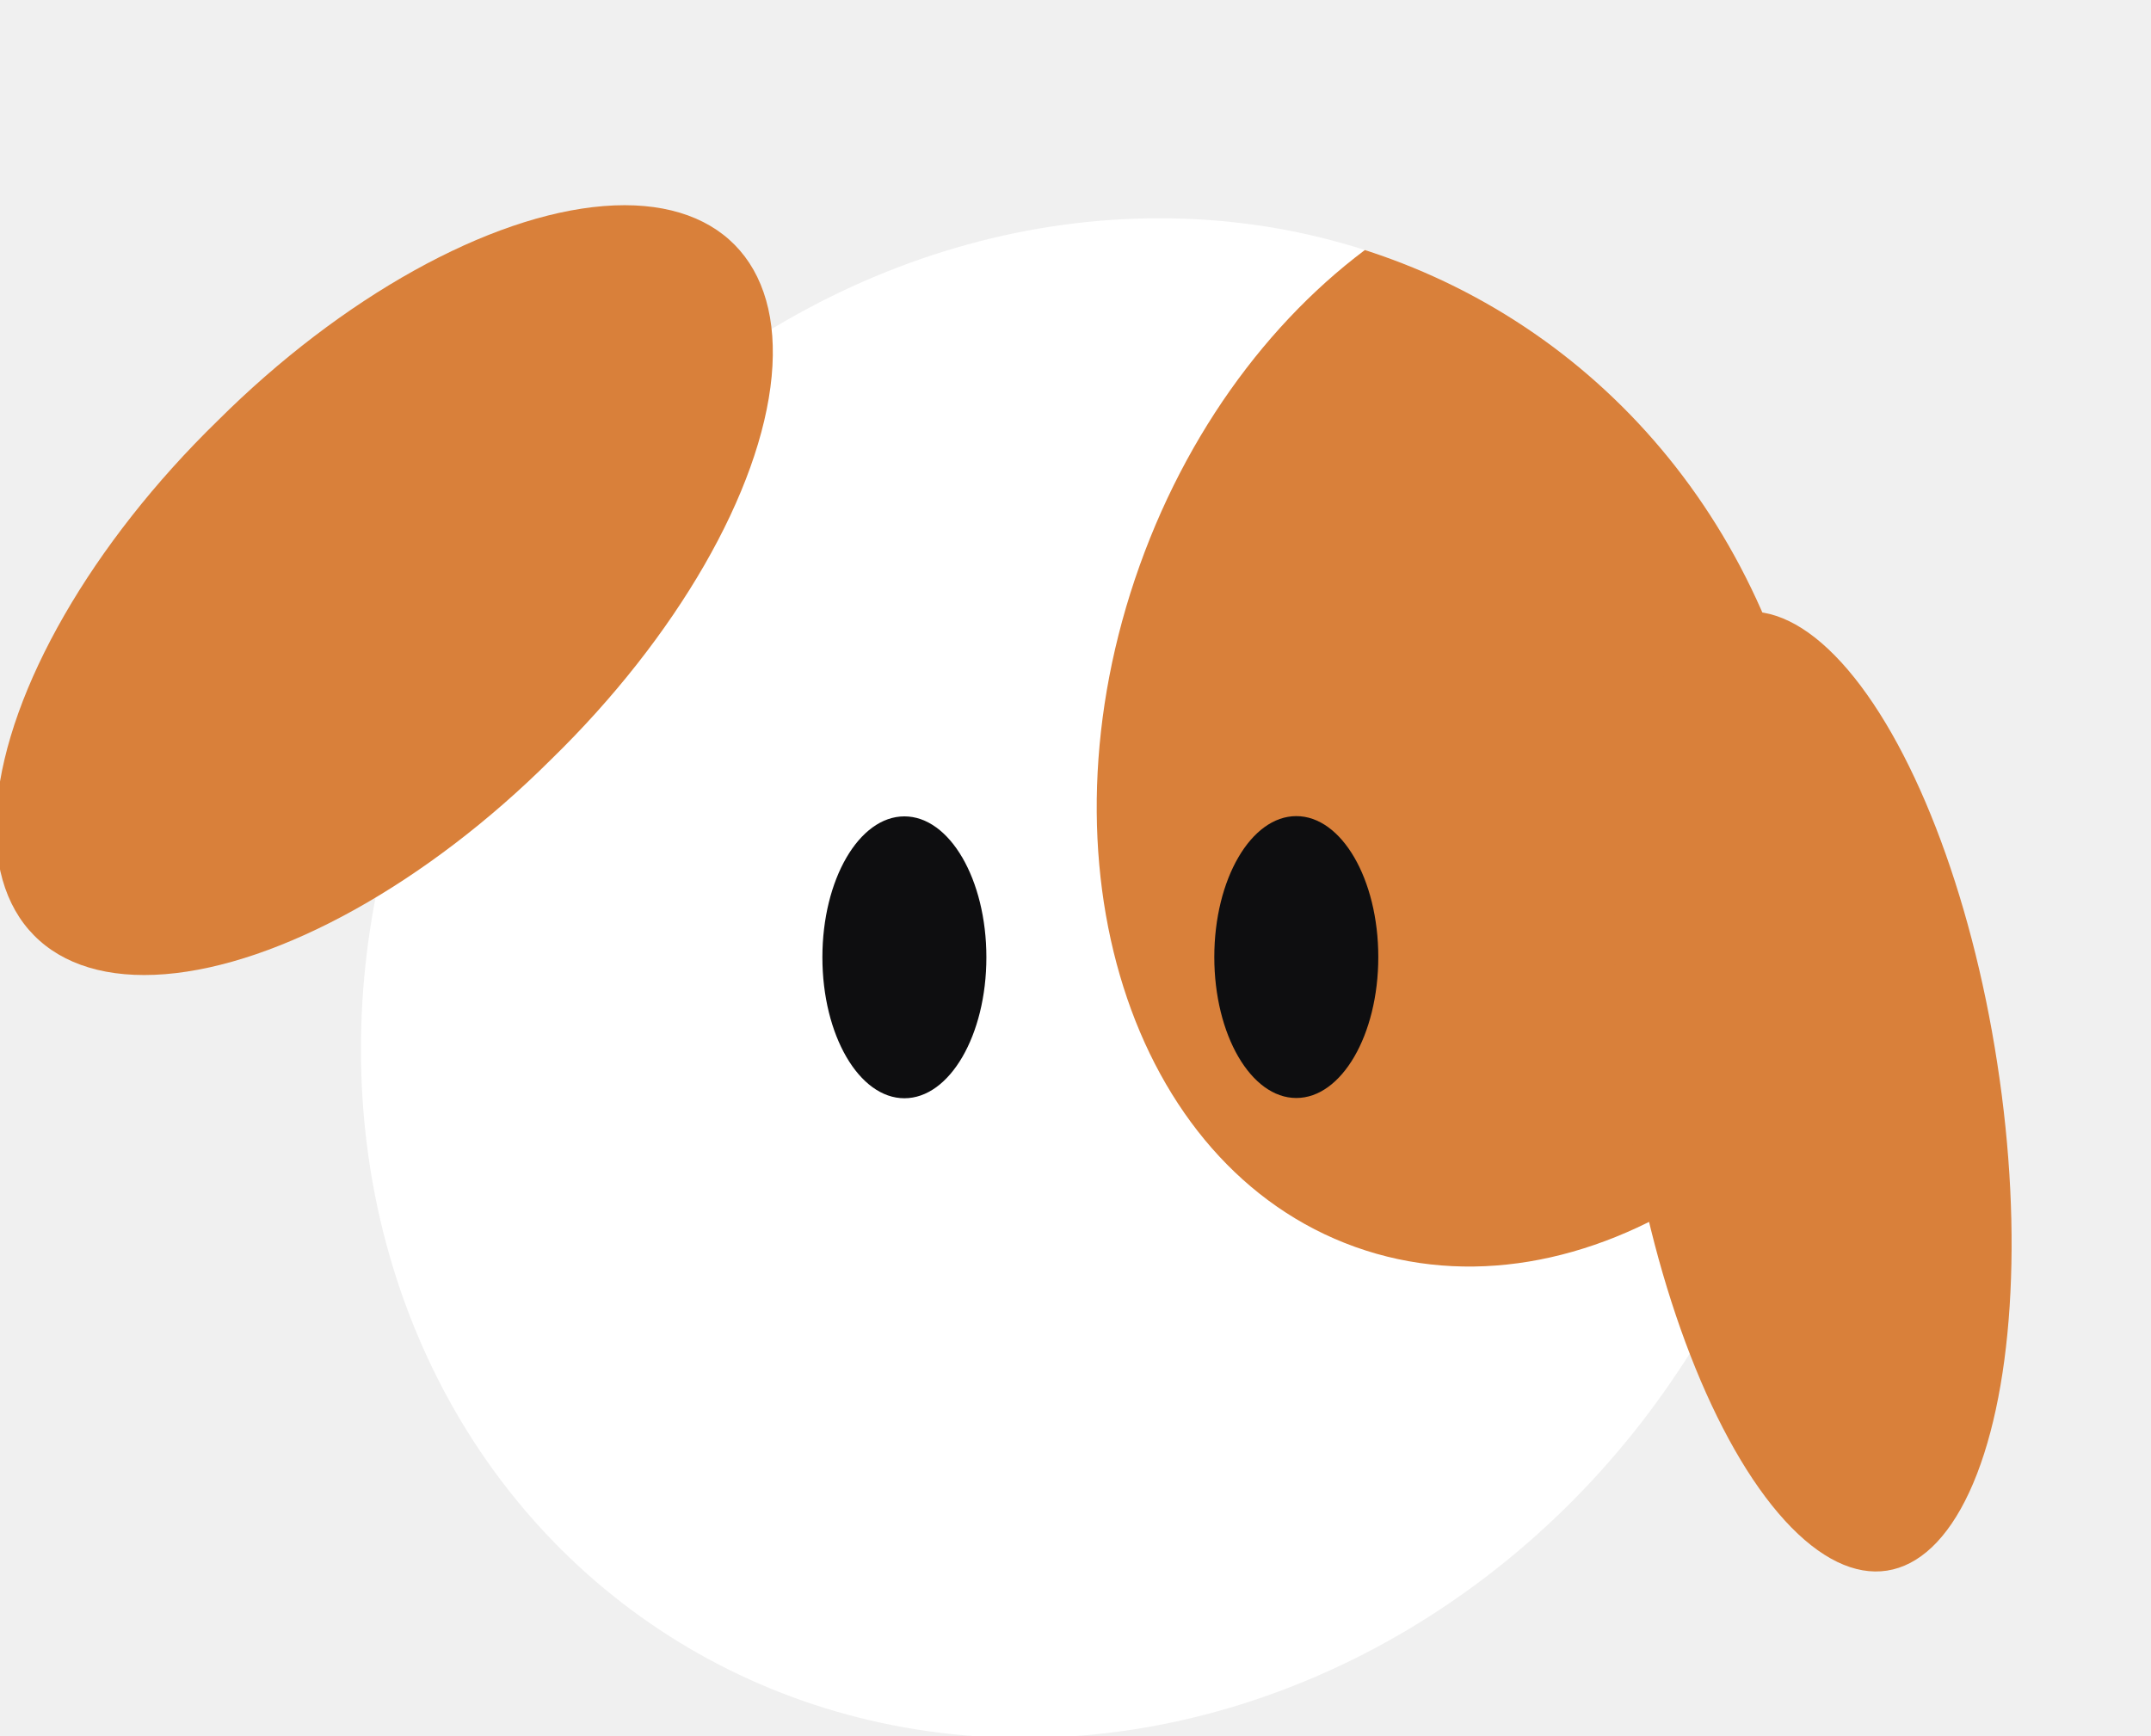
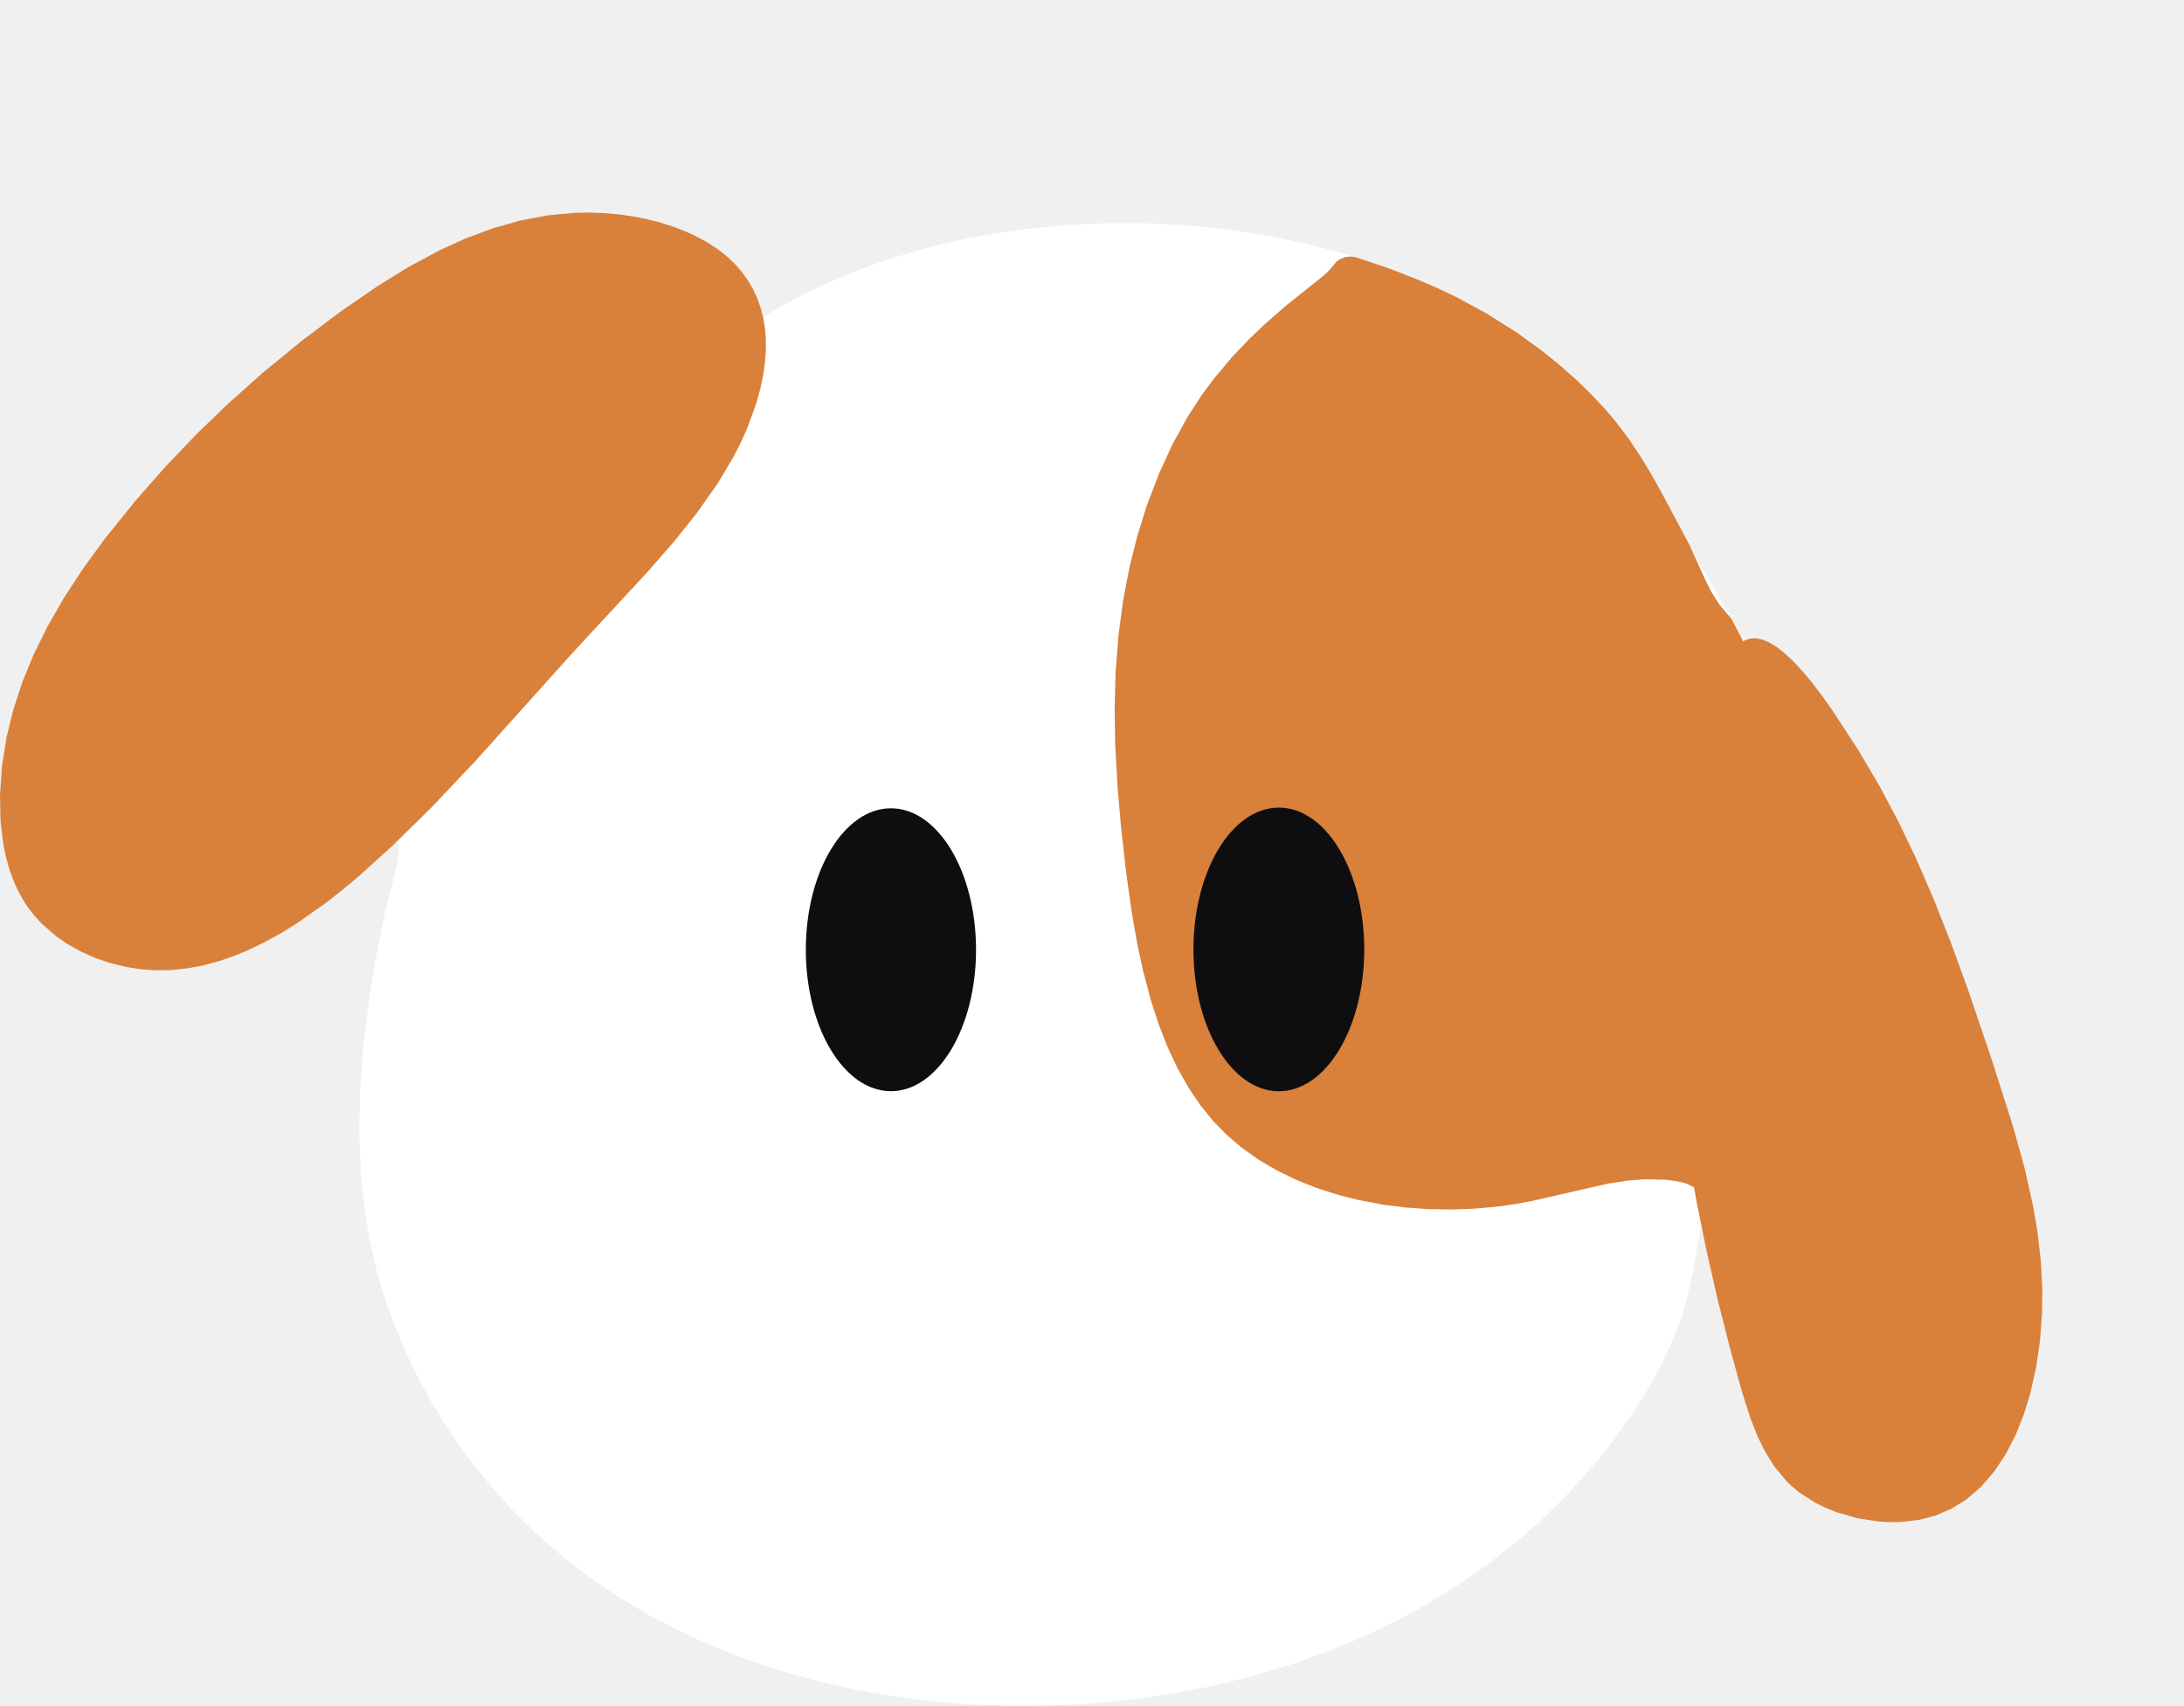
- <svg xmlns="http://www.w3.org/2000/svg" viewBox="-0.65 -90.16 924.70 746.10">
+ <svg xmlns="http://www.w3.org/2000/svg" viewBox="-0.61 -78.26 924.63 722.27">
  <defs>
    <clipPath id="s">
-       <path d="M721.53 498.31A303.51 334.82 33.59 1 1 215.89 162.46A303.51 334.82 33.59 1 1 721.53 498.31Z" />
+       <path d="M460.43 16.49L447.70 17.28L433.75 18.70L421.15 20.49L409.90 22.53L396.30 25.58L385.30 28.54L372.07 32.74L361.43 36.66L349.83 41.54L339.62 46.41L330.73 51.12L319.88 57.50L310.35 63.68L300.02 70.99L289.96 78.74L280.16 86.89L268.73 97.14L258.56 106.94L248.68 117.07L235.65 131.33L223.98 145.04L216.00 155.08L206.13 168.46L199.00 179.01L192.95 188.71L186.70 199.73L181.51 209.87L176.78 220.23L170.82 235.59L163.78 257.01L157.56 273.97L156.45 278.36L156.55 279.74L156.81 280.17L157.76 280.49L159.94 280.05L165.00 278.26L166.83 278.21L167.64 278.68L168.16 279.50L168.46 282.08L167.52 287.76L162.04 309.57L158.77 325.89L155.65 344.93L153.28 364.09L151.84 383.30L151.47 399.94L152.12 417.78L153.64 432.96L155.65 445.51L158.40 457.94L161.52 469.00L165.71 481.13L170.60 493.03L175.59 503.52L181.74 514.89L188.50 525.92L196.60 537.60L206.16 549.75L216.44 561.20L226.43 571.03L236.92 580.20L247.89 588.72L260.35 597.28L273.30 605.08L286.69 612.13L300.48 618.45L314.63 624.05L329.10 628.93L346.33 633.74L361.34 637.11L377.82 640.00L393.17 641.97L409.92 643.36L428.03 644.01L446.15 643.80L462.92 642.85L478.33 641.33L496.15 638.76L512.51 635.60L531.10 631.01L545.73 626.60L562.45 620.62L576.46 614.76L590.13 608.22L603.43 600.99L617.38 592.36L628.79 584.42L641.76 574.25L651.34 565.85L660.55 556.94L668.50 548.49L676.95 538.60L683.41 530.32L691.01 519.54L697.93 508.41L703.44 498.18L706.16 492.44L709.05 485.54L711.52 478.63L713.23 472.87L716.22 459.63L720.45 435.85L721.29 432.41L722.18 429.96L722.78 428.99L723.36 428.60L723.92 428.83L724.44 429.69L725.28 433.46L726.73 444.06L727.57 446.23L728.31 446.45L729.17 445.77L730.13 444.37L732.74 439.03L737.79 426.93L742.33 414.63L747.75 397.32L752.36 378.72L755.86 359.99L758.51 339.77L759.86 323.17L760.44 306.48L760.17 289.76L759.24 275.66L757.44 260.37L754.78 245.23L751.53 231.52L747.47 218.04L744.91 210.80L741.63 202.54L735.34 189.08L731.92 182.77L718.74 160.08L700.56 126.04L694.54 115.92L688.77 107.28L682.55 99.11L675.90 91.39L667.01 82.38L657.55 74.04L646.54 65.62L634.96 57.96L621.78 50.43L610.41 44.79L596.41 38.74L582.10 33.44L568.76 29.22L552.77 25.00L539.08 22.08L522.75 19.39L505.03 17.40L489.76 16.44L474.46 16.16Z" />
    </clipPath>
  </defs>
-   <path fill="#FFFFFF" d="M721.53 498.31A303.51 334.82 33.59 1 1 215.89 162.46A303.51 334.82 33.59 1 1 721.53 498.31Z" />
-   <path fill="#D9803A" clip-path="url(#s)" d="M839.48 278.25A185.96 244.67 19.68 1 1 489.29 152.98A185.96 244.67 19.68 1 1 839.48 278.25Z" />
-   <path fill="#D9803A" d="M699.66 391.35A80.08 207.95 171.24 1 1 857.95 366.95A80.08 207.95 171.24 1 1 699.66 391.35Z" />
-   <path fill="#D9803A" d="M236.29 236.35A102.18 208.97 45.42 1 1 92.87 90.79A102.18 208.97 45.42 1 1 236.29 236.35Z" />
-   <path fill="#0E0E10" d="M423.39 321.45A35.25 60.60 0.00 1 1 352.89 321.45A35.25 60.60 0.00 1 1 423.39 321.45Z" />
-   <path fill="#0E0E10" d="M591.87 321.34A35.25 60.60 0.00 1 1 521.37 321.34A35.25 60.60 0.00 1 1 591.87 321.34Z" />
+   <path fill="#FFFFFF" d="M460.43 16.49L447.70 17.28L433.75 18.70L421.15 20.49L409.90 22.53L396.30 25.58L385.30 28.54L372.07 32.74L361.43 36.66L349.83 41.54L339.62 46.41L330.73 51.12L319.88 57.50L310.35 63.68L300.02 70.99L289.96 78.74L280.16 86.89L268.73 97.14L258.56 106.94L248.68 117.07L235.65 131.33L223.98 145.04L216.00 155.08L206.13 168.46L199.00 179.01L192.95 188.71L186.70 199.73L181.51 209.87L176.78 220.23L170.82 235.59L163.78 257.01L157.56 273.97L156.45 278.36L156.55 279.74L156.81 280.17L157.76 280.49L159.94 280.05L165.00 278.26L166.83 278.21L167.64 278.68L168.16 279.50L168.46 282.08L167.52 287.76L162.04 309.57L158.77 325.89L155.65 344.93L153.28 364.09L151.84 383.30L151.47 399.94L152.12 417.78L153.64 432.96L155.65 445.51L158.40 457.94L161.52 469.00L165.71 481.13L170.60 493.03L175.59 503.52L181.74 514.89L188.50 525.92L196.60 537.60L206.16 549.75L216.44 561.20L226.43 571.03L236.92 580.20L247.89 588.72L260.35 597.28L273.30 605.08L286.69 612.13L300.48 618.45L314.63 624.05L329.10 628.93L346.33 633.74L361.34 637.11L377.82 640.00L393.17 641.97L409.92 643.36L428.03 644.01L446.15 643.80L462.92 642.85L478.33 641.33L496.15 638.76L512.51 635.60L531.10 631.01L545.73 626.60L562.45 620.62L576.46 614.76L590.13 608.22L603.43 600.99L617.38 592.36L628.79 584.42L641.76 574.25L651.34 565.85L660.55 556.94L668.50 548.49L676.95 538.60L683.41 530.32L691.01 519.54L697.93 508.41L703.44 498.18L706.16 492.44L709.05 485.54L711.52 478.63L713.23 472.87L716.22 459.63L720.45 435.85L721.29 432.41L722.18 429.96L722.78 428.99L723.36 428.60L723.92 428.83L724.44 429.69L725.28 433.46L726.73 444.06L727.57 446.23L728.31 446.45L729.17 445.77L730.13 444.37L732.74 439.03L737.79 426.93L742.33 414.63L747.75 397.32L752.36 378.72L755.86 359.99L758.51 339.77L759.86 323.17L760.44 306.48L760.17 289.76L759.24 275.66L757.44 260.37L754.78 245.23L751.53 231.52L747.47 218.04L744.91 210.80L741.63 202.54L735.34 189.08L731.92 182.77L718.74 160.08L700.56 126.04L694.54 115.92L688.77 107.28L682.55 99.11L675.90 91.39L667.01 82.38L657.55 74.04L646.54 65.62L634.96 57.96L621.78 50.43L610.41 44.79L596.41 38.74L582.10 33.44L568.76 29.22L552.77 25.00L539.08 22.08L522.75 19.39L505.03 17.40L489.76 16.44L474.46 16.16Z" />
+   <path fill="#D9803A" clip-path="url(#s)" d="M471.29 221.12L471.52 236.61L472.51 254.81L474.00 271.94L476.09 290.63L478.56 308.27L480.93 321.71L483.21 332.31L486.60 345.17L489.81 355.11L493.60 364.85L497.98 374.17L502.84 382.71L507.78 389.95L513.16 396.54L518.45 401.98L525.03 407.63L532.12 412.68L539.84 417.23L547.88 421.16L556.35 424.56L565.31 427.47L574.32 429.77L584.96 431.79L594.46 433.00L604.05 433.68L613.66 433.85L623.23 433.52L633.66 432.57L640.64 431.58L648.12 430.20L679.82 422.95L688.39 421.62L695.70 421.04L704.66 421.25L709.51 421.89L712.94 422.73L716.55 424.37L719.24 426.69L720.95 427.80L723.58 428.83L726.57 430.51L728.46 431.05L730.86 431.14L733.19 430.59L735.30 429.44L737.03 427.78L738.17 425.92L739.18 423.34L744.39 408.47L748.40 394.97L751.23 383.76L753.87 371.33L756.26 357.44L757.79 346.17L759.12 333.43L759.86 323.18L760.38 310.41L760.38 296.17L759.91 284.61L758.88 271.88L757.44 260.35L755.58 249.25L753.42 239.06L750.57 228.04L746.74 215.89L742.67 205.05L738.07 194.59L732.41 183.68L727.26 177.67L723.87 172.28L721.05 166.58L714.78 152.71L704.47 133.13L697.33 120.47L693.17 113.78L688.76 107.26L683.38 100.13L678.90 94.88L673.00 88.61L667.02 82.77L660.41 76.87L652.47 70.42L641.56 62.51L628.67 54.39L615.13 47.06L603.65 41.75L588.18 35.59L573.25 30.59L571.48 30.33L569.02 30.57L566.93 31.35L565.25 32.48L562.37 35.94L560.19 38.09L543.72 51.25L534.68 59.15L528.03 65.52L520.84 73.10L513.40 81.96L507.94 89.33L502.07 98.42L495.70 110.02L490.06 122.28L484.83 136.03L480.90 148.64L477.69 161.38L474.98 175.37L472.93 190.57L471.73 205.77Z" />
+   <path fill="#D9803A" d="M740.06 192.17L737.75 193.03L735.24 194.77L732.88 197.20L730.36 200.61L727.74 205.05L724.79 210.99L719.48 223.74L714.85 237.48L712.70 245.09L710.50 254.22L707.75 269.08L705.91 284.43L704.92 299.93L704.66 315.08L705.08 332.00L706.11 348.45L708.03 368.19L710.40 386.76L713.71 408.37L717.70 430.76L721.90 451.40L726.73 472.55L732.12 493.79L737.02 511.46L740.41 522.06L743.42 529.73L746.49 536.04L750.40 542.40L755.44 548.56L758.12 551.16L761.49 553.90L768.05 558.07L772.12 560.08L776.91 562.01L785.82 564.57L794.39 565.91L798.96 566.20L804.02 566.16L812.15 565.21L818.72 563.48L825.67 560.49L831.98 556.52L838.01 551.31L843.66 544.80L848.55 537.44L852.72 529.34L856.19 520.67L858.99 511.55L861.46 500.44L863.09 489.14L863.92 477.87L864.02 467.33L863.42 455.85L861.93 442.93L860.01 431.77L856.45 416.00L851.52 398.29L842.58 370.26L832.71 341.13L825.19 320.49L818.16 302.69L810.39 284.76L803.17 269.72L795.12 254.58L786.27 239.56L775.78 223.43L771.09 216.75L766.18 210.30L762.16 205.53L758.39 201.52L754.93 198.31L751.84 195.87L748.40 193.74L745.40 192.49L742.50 191.96Z" />
+   <path fill="#D9803A" d="M254.75 11.94L248.47 11.74L242.87 11.85L231.27 12.92L219.94 15.05L208.29 18.32L196.36 22.76L185.27 27.82L172.31 34.80L159.19 42.90L143.43 53.77L127.25 65.96L110.73 79.49L95.77 92.83L82.68 105.48L69.66 119.09L56.76 133.73L43.67 149.98L34.26 162.91L26.54 174.74L19.51 186.96L13.57 199.02L8.93 210.32L5.10 221.95L2.17 233.91L0.30 245.61L-0.61 258.24L-0.40 269.01L0.76 278.95L1.87 284.38L3.14 289.07L4.71 293.60L6.58 297.96L8.78 302.11L10.97 305.55L13.79 309.25L16.93 312.70L23.10 318.10L27.97 321.46L33.67 324.66L40.25 327.55L45.93 329.47L52.92 331.18L59.41 332.16L65.31 332.56L71.76 332.46L78.74 331.74L85.08 330.56L91.93 328.74L98.14 326.62L104.28 324.10L111.44 320.66L119.03 316.44L125.42 312.45L137.39 304.00L144.46 298.45L151.86 292.24L166.03 279.38L182.34 263.32L200.87 243.72L241.41 198.59L274.07 163.29L284.90 150.88L294.33 139.08L303.26 126.38L309.84 115.34L312.62 109.95L315.62 103.36L319.54 92.64L321.30 86.26L322.42 80.96L323.21 75.63L323.62 70.32L323.64 65.64L323.36 61.60L322.56 56.51L321.43 52.12L319.91 47.87L318.26 44.30L316.01 40.42L313.38 36.75L310.77 33.76L307.01 30.20L303.33 27.31L298.84 24.37L294.03 21.75L290.10 19.93L284.84 17.87L278.77 15.93L272.54 14.37L266.84 13.28L261.75 12.56Z" />
+   <path fill="#0E0E10" d="M412.61 323.86A36.03 59.89 0.00 1 1 340.55 323.86A36.03 59.89 0.00 1 1 412.61 323.86Z" />
+   <path fill="#0E0E10" d="M576.97 323.73A36.16 60.05 0.00 1 1 504.65 323.73A36.16 60.05 0.00 1 1 576.97 323.73Z" />
</svg>
